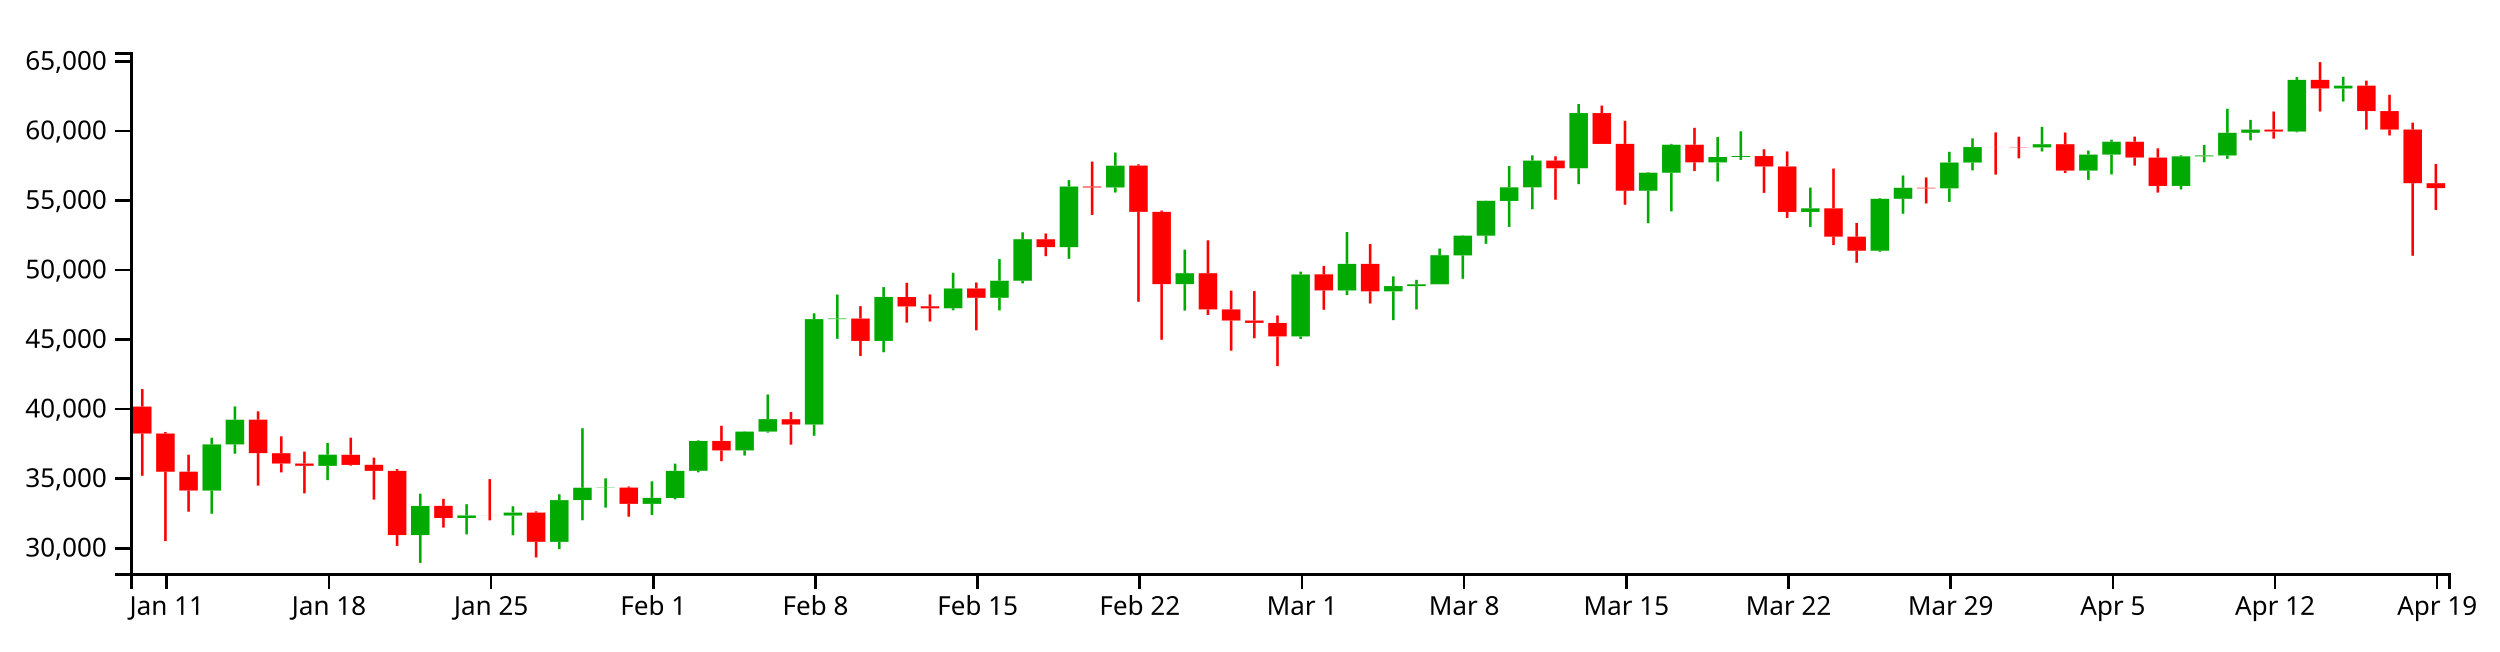
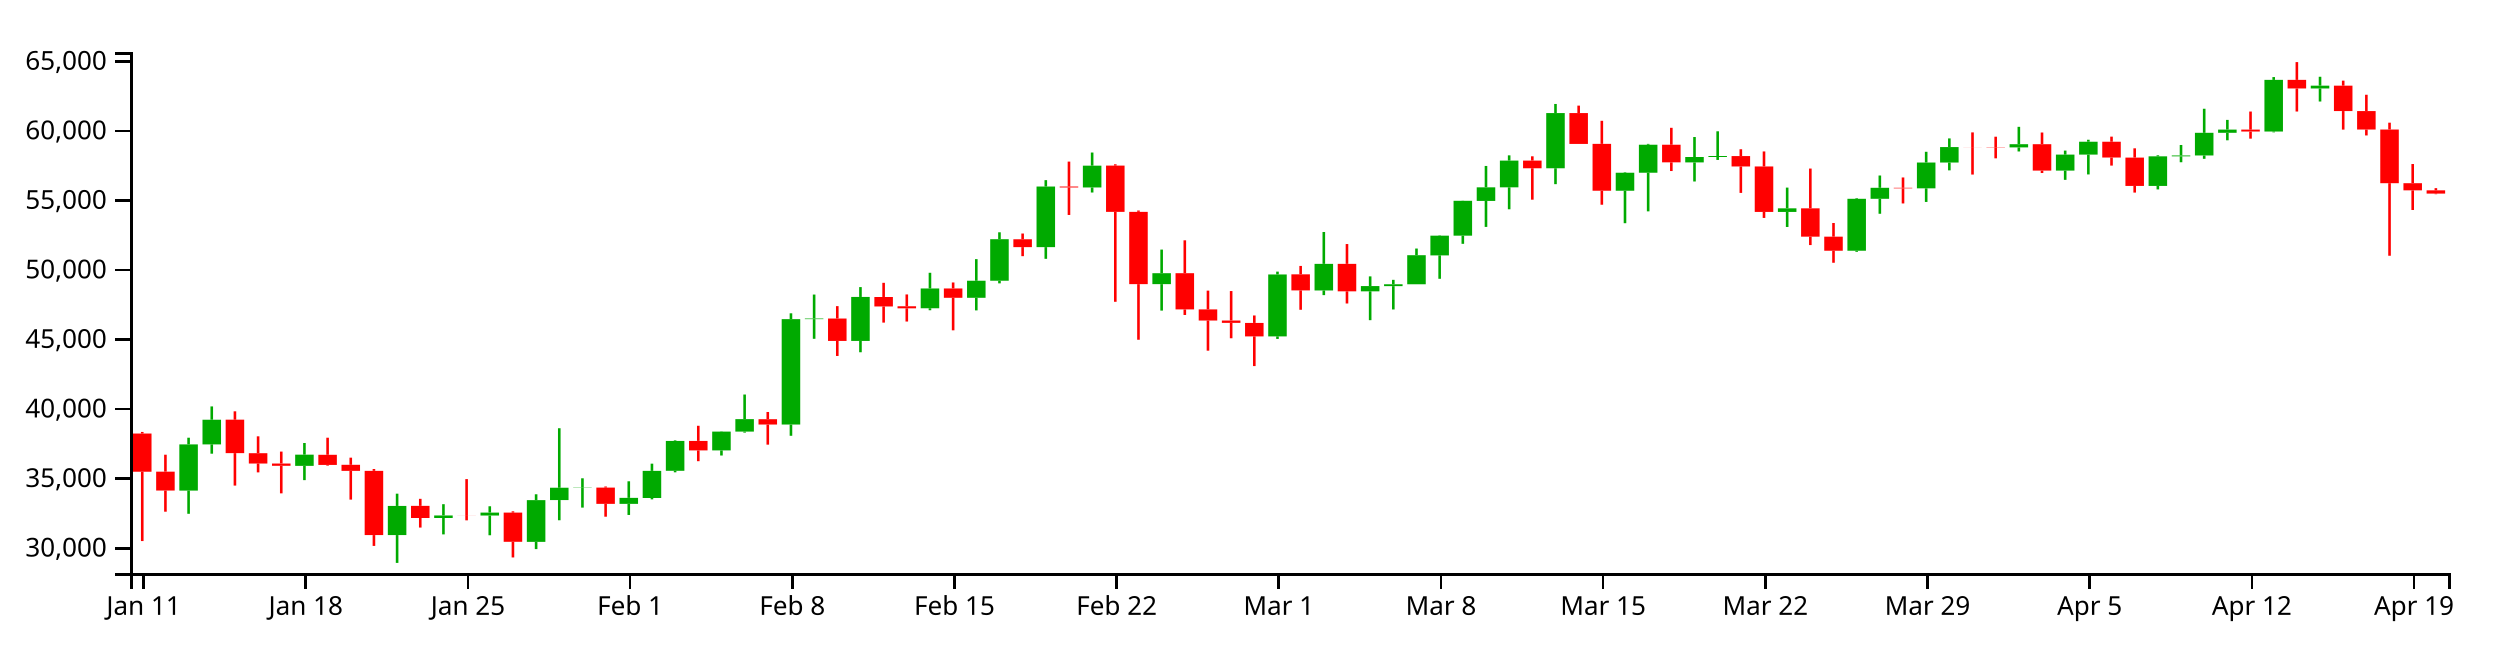
<svg xmlns="http://www.w3.org/2000/svg" version="1.1" width="960" height="250">
  <g transform="translate(50,20)">
    <style>.axis path,.axis line{fill:none;stroke:#000;shape-rendering:crispEdges;}path.candle{stroke:#000000;}path.candle.body{stroke-width:0;}path.candle.up{fill:#00AA00;stroke:#00AA00;}path.candle.down{fill:#FF0000;stroke:#FF0000;}</style>
    <g class="candlestick">
      <g class="data">
-         <path class="candle body up" d="M 27.757 168.384 l 7.117 0 L 34.874 150.639 l -7.117 0 L 27.757 168.384 M 36.653 150.639 l 7.117 0 L 43.77 141.168 l -7.117 0 L 36.653 150.639 M 72.239 158.898 l 7.117 0 L 79.356 154.592 l -7.117 0 L 72.239 158.898 M 107.825 185.461 l 7.117 0 L 114.942 174.28 l -7.117 0 L 107.825 185.461 M 125.618 178.912 l 7.117 0 L 132.735 177.941 l -7.117 0 L 125.618 178.912 M 143.411 177.971 l 7.117 0 L 150.528 176.83 l -7.117 0 L 143.411 177.971 M 161.204 188.077 l 7.117 0 L 168.321 172.039 l -7.117 0 L 161.204 188.077 M 170.1 172.021 l 7.117 0 L 177.217 167.299 l -7.117 0 L 170.1 172.021 M 178.996 167.331 l 7.117 0 L 186.114 167.242 l -7.117 0 L 178.996 167.331 M 196.789 173.491 l 7.117 0 L 203.906 171.176 l -7.117 0 L 196.789 173.491 M 205.686 171.226 l 7.117 0 L 212.803 160.815 l -7.117 0 L 205.686 171.226 M 214.582 160.78 l 7.117 0 L 221.699 149.317 l -7.117 0 L 214.582 160.78 M 232.375 152.961 l 7.117 0 L 239.492 145.731 l -7.117 0 L 232.375 152.961 M 241.271 145.736 l 7.117 0 L 248.389 140.941 l -7.117 0 L 241.271 145.736 M 259.064 143.031 l 7.117 0 L 266.182 102.548 l -7.117 0 L 259.064 143.031 M 267.961 102.549 l 7.117 0 L 275.078 102.305 l -7.117 0 L 267.961 102.549 M 285.754 110.92 l 7.117 0 L 292.871 94.031 l -7.117 0 L 285.754 110.92 M 312.443 98.372 l 7.117 0 L 319.56 90.782 l -7.117 0 L 312.443 98.372 M 330.236 94.343 l 7.117 0 L 337.353 87.814 l -7.117 0 L 330.236 94.343 M 339.132 87.814 l 7.117 0 L 346.25 71.864 l -7.117 0 L 339.132 87.814 M 356.925 74.893 l 7.117 0 L 364.042 51.64 l -7.117 0 L 356.925 74.893 M 374.718 51.986 l 7.117 0 L 381.835 43.614 l -7.117 0 L 374.718 51.986 M 401.407 89.109 l 7.117 0 L 408.525 84.915 l -7.117 0 L 401.407 89.109 M 445.89 109.176 l 7.117 0 L 453.007 85.391 l -7.117 0 L 445.89 109.176 M 463.683 91.536 l 7.117 0 L 470.8 81.32 l -7.117 0 L 463.683 91.536 M 481.475 91.87 l 7.117 0 L 488.593 89.853 l -7.117 0 L 481.475 91.87 M 490.372 89.879 l 7.117 0 L 497.489 89.156 l -7.117 0 L 490.372 89.879 M 499.268 89.156 l 7.117 0 L 506.385 77.995 l -7.117 0 L 499.268 89.156 M 508.165 78.063 l 7.117 0 L 515.282 70.499 l -7.117 0 L 508.165 78.063 M 517.061 70.499 l 7.117 0 L 524.178 57.096 l -7.117 0 L 517.061 70.499 M 525.958 57.149 l 7.117 0 L 533.075 51.931 l -7.117 0 L 525.958 57.149 M 534.854 51.931 l 7.117 0 L 541.971 41.667 l -7.117 0 L 534.854 51.931 M 552.647 44.612 l 7.117 0 L 559.764 23.425 l -7.117 0 L 552.647 44.612 M 579.336 53.247 l 7.117 0 L 586.453 46.327 l -7.117 0 L 579.336 53.247 M 588.233 46.327 l 7.117 0 L 595.35 35.579 l -7.117 0 L 588.233 46.327 M 606.026 42.373 l 7.117 0 L 613.143 40.295 l -7.117 0 L 606.026 42.373 M 614.922 40.295 l 7.117 0 L 622.039 39.909 l -7.117 0 L 614.922 40.295 M 641.611 61.376 l 7.117 0 L 648.729 60 l -7.117 0 L 641.611 61.376 M 668.301 76.275 l 7.117 0 L 675.418 56.343 l -7.117 0 L 668.301 76.275 M 677.197 56.343 l 7.117 0 L 684.314 52.115 l -7.117 0 L 677.197 56.343 M 694.99 52.326 l 7.117 0 L 702.107 42.402 l -7.117 0 L 694.99 52.326 M 703.886 42.402 l 7.117 0 L 711.004 36.468 l -7.117 0 L 703.886 42.402 M 730.576 36.607 l 7.117 0 L 737.693 35.381 l -7.117 0 L 730.576 36.607 M 748.369 45.519 l 7.117 0 L 755.486 39.376 l -7.117 0 L 748.369 45.519 M 757.265 39.376 l 7.117 0 L 764.382 34.42 l -7.117 0 L 757.265 39.376 M 783.954 51.387 l 7.117 0 L 791.072 40.041 l -7.117 0 L 783.954 51.387 M 792.851 40.041 l 7.117 0 L 799.968 39.694 l -7.117 0 L 792.851 40.041 M 801.747 39.694 l 7.117 0 L 808.864 31.006 l -7.117 0 L 801.747 39.694 M 810.644 31.006 l 7.117 0 L 817.761 29.76 l -7.117 0 L 810.644 31.006 M 828.437 30.52 l 7.117 0 L 835.554 10.678 l -7.117 0 L 828.437 30.52 M 846.23 13.965 l 7.117 0 L 853.347 12.894 l -7.117 0 L 846.23 13.965" />
-         <path class="candle body down" d="M 1.068 136.127 l 7.117 0 L 8.185 146.48 l -7.117 0 L 1.068 136.127 M 9.964 146.48 l 7.117 0 L 17.081 161.145 l -7.117 0 L 9.964 146.48 M 18.86 161.113 l 7.117 0 L 25.978 168.373 l -7.117 0 L 18.86 161.113 M 45.55 141.164 l 7.117 0 L 52.667 153.999 l -7.117 0 L 45.55 141.164 M 54.446 154.025 l 7.117 0 L 61.563 157.99 l -7.117 0 L 54.446 154.025 M 63.343 157.99 l 7.117 0 L 70.46 158.879 l -7.117 0 L 63.343 157.99 M 81.136 154.639 l 7.117 0 L 88.253 158.543 l -7.117 0 L 81.136 154.639 M 90.032 158.487 l 7.117 0 L 97.149 160.804 l -7.117 0 L 90.032 158.487 M 98.928 160.804 l 7.117 0 L 106.046 185.471 l -7.117 0 L 98.928 160.804 M 116.721 174.255 l 7.117 0 L 123.838 178.912 l -7.117 0 L 116.721 174.255 M 134.514 177.943 l 7.117 0 L 141.631 177.971 l -7.117 0 L 134.514 177.943 M 152.307 176.85 l 7.117 0 L 159.424 188.056 l -7.117 0 L 152.307 176.85 M 187.893 167.242 l 7.117 0 L 195.01 173.491 l -7.117 0 L 187.893 167.242 M 223.479 149.309 l 7.117 0 L 230.596 152.961 l -7.117 0 L 223.479 149.309 M 250.168 140.973 l 7.117 0 L 257.285 143.031 l -7.117 0 L 250.168 140.973 M 276.857 102.305 l 7.117 0 L 283.974 110.92 l -7.117 0 L 276.857 102.305 M 294.65 94.036 l 7.117 0 L 301.767 97.673 l -7.117 0 L 294.65 94.036 M 303.547 97.617 l 7.117 0 L 310.664 98.389 l -7.117 0 L 303.547 97.617 M 321.339 90.768 l 7.117 0 L 328.457 94.343 l -7.117 0 L 321.339 90.768 M 348.029 71.875 l 7.117 0 L 355.146 74.893 l -7.117 0 L 348.029 71.875 M 365.822 51.64 l 7.117 0 L 372.939 51.986 l -7.117 0 L 365.822 51.64 M 383.615 43.594 l 7.117 0 L 390.732 61.352 l -7.117 0 L 383.615 43.594 M 392.511 61.352 l 7.117 0 L 399.628 89.109 l -7.117 0 L 392.511 61.352 M 410.304 84.915 l 7.117 0 L 417.421 98.816 l -7.117 0 L 410.304 84.915 M 419.2 98.816 l 7.117 0 L 426.317 103.072 l -7.117 0 L 419.2 98.816 M 428.097 103.072 l 7.117 0 L 435.214 103.982 l -7.117 0 L 428.097 103.072 M 436.993 103.997 l 7.117 0 L 444.11 109.167 l -7.117 0 L 436.993 103.997 M 454.786 85.345 l 7.117 0 L 461.903 91.515 l -7.117 0 L 454.786 85.345 M 472.579 81.32 l 7.117 0 L 479.696 91.87 l -7.117 0 L 472.579 81.32 M 543.75 41.667 l 7.117 0 L 550.868 44.612 l -7.117 0 L 543.75 41.667 M 561.543 23.425 l 7.117 0 L 568.661 35.283 l -7.117 0 L 561.543 23.425 M 570.44 35.242 l 7.117 0 L 577.557 53.247 l -7.117 0 L 570.44 35.242 M 597.129 35.579 l 7.117 0 L 604.246 42.335 l -7.117 0 L 597.129 35.579 M 623.818 39.921 l 7.117 0 L 630.936 43.919 l -7.117 0 L 623.818 39.921 M 632.715 43.919 l 7.117 0 L 639.832 61.376 l -7.117 0 L 632.715 43.919 M 650.508 59.989 l 7.117 0 L 657.625 70.881 l -7.117 0 L 650.508 59.989 M 659.404 70.881 l 7.117 0 L 666.521 76.275 l -7.117 0 L 659.404 70.881 M 686.094 52.115 l 7.117 0 L 693.211 52.326 l -7.117 0 L 686.094 52.115 M 712.783 36.468 l 7.117 0 L 719.9 36.5 l -7.117 0 L 712.783 36.468 M 721.679 36.506 l 7.117 0 L 728.796 36.607 l -7.117 0 L 721.679 36.506 M 739.472 35.381 l 7.117 0 L 746.589 45.519 l -7.117 0 L 739.472 35.381 M 766.162 34.42 l 7.117 0 L 773.279 40.503 l -7.117 0 L 766.162 34.42 M 775.058 40.509 l 7.117 0 L 782.175 51.387 l -7.117 0 L 775.058 40.509 M 819.54 29.779 l 7.117 0 L 826.657 30.521 l -7.117 0 L 819.54 29.779 M 837.333 10.678 l 7.117 0 L 844.45 13.965 l -7.117 0 L 837.333 10.678 M 855.126 12.901 l 7.117 0 L 862.243 22.643 l -7.117 0 L 855.126 12.901 M 864.022 22.643 l 7.117 0 L 871.14 29.737 l -7.117 0 L 864.022 22.643 M 872.919 29.737 l 7.117 0 L 880.036 50.337 l -7.117 0 L 872.919 29.737 M 881.815 50.337 l 7.117 0 L 888.932 52.251 l -7.117 0 L 881.815 50.337" />
+         <path class="candle body up" d="M 18.86 168.384 l 7.117 0 L 25.978 150.639 l -7.117 0 L 18.86 168.384 M 27.757 150.639 l 7.117 0 L 34.874 141.168 l -7.117 0 L 27.757 150.639 M 63.343 158.898 l 7.117 0 L 70.46 154.592 l -7.117 0 L 63.343 158.898 M 98.928 185.461 l 7.117 0 L 106.046 174.28 l -7.117 0 L 98.928 185.461 M 116.721 178.912 l 7.117 0 L 123.838 177.941 l -7.117 0 L 116.721 178.912 M 134.514 177.971 l 7.117 0 L 141.631 176.83 l -7.117 0 L 134.514 177.971 M 152.307 188.077 l 7.117 0 L 159.424 172.039 l -7.117 0 L 152.307 188.077 M 161.204 172.021 l 7.117 0 L 168.321 167.299 l -7.117 0 L 161.204 172.021 M 170.1 167.331 l 7.117 0 L 177.217 167.242 l -7.117 0 L 170.1 167.331 M 187.893 173.491 l 7.117 0 L 195.01 171.176 l -7.117 0 L 187.893 173.491 M 196.789 171.226 l 7.117 0 L 203.906 160.815 l -7.117 0 L 196.789 171.226 M 205.686 160.78 l 7.117 0 L 212.803 149.317 l -7.117 0 L 205.686 160.78 M 223.479 152.961 l 7.117 0 L 230.596 145.731 l -7.117 0 L 223.479 152.961 M 232.375 145.736 l 7.117 0 L 239.492 140.941 l -7.117 0 L 232.375 145.736 M 250.168 143.031 l 7.117 0 L 257.285 102.548 l -7.117 0 L 250.168 143.031 M 259.064 102.549 l 7.117 0 L 266.182 102.305 l -7.117 0 L 259.064 102.549 M 276.857 110.92 l 7.117 0 L 283.974 94.031 l -7.117 0 L 276.857 110.92 M 303.547 98.372 l 7.117 0 L 310.664 90.782 l -7.117 0 L 303.547 98.372 M 321.339 94.343 l 7.117 0 L 328.457 87.814 l -7.117 0 L 321.339 94.343 M 330.236 87.814 l 7.117 0 L 337.353 71.864 l -7.117 0 L 330.236 87.814 M 348.029 74.893 l 7.117 0 L 355.146 51.64 l -7.117 0 L 348.029 74.893 M 365.822 51.986 l 7.117 0 L 372.939 43.614 l -7.117 0 L 365.822 51.986 M 392.511 89.109 l 7.117 0 L 399.628 84.915 l -7.117 0 L 392.511 89.109 M 436.993 109.176 l 7.117 0 L 444.11 85.391 l -7.117 0 L 436.993 109.176 M 454.786 91.536 l 7.117 0 L 461.903 81.32 l -7.117 0 L 454.786 91.536 M 472.579 91.87 l 7.117 0 L 479.696 89.853 l -7.117 0 L 472.579 91.87 M 481.475 89.879 l 7.117 0 L 488.593 89.156 l -7.117 0 L 481.475 89.879 M 490.372 89.156 l 7.117 0 L 497.489 77.995 l -7.117 0 L 490.372 89.156 M 499.268 78.063 l 7.117 0 L 506.385 70.499 l -7.117 0 L 499.268 78.063 M 508.165 70.499 l 7.117 0 L 515.282 57.096 l -7.117 0 L 508.165 70.499 M 517.061 57.149 l 7.117 0 L 524.178 51.931 l -7.117 0 L 517.061 57.149 M 525.958 51.931 l 7.117 0 L 533.075 41.667 l -7.117 0 L 525.958 51.931 M 543.75 44.612 l 7.117 0 L 550.868 23.425 l -7.117 0 L 543.75 44.612 M 570.44 53.247 l 7.117 0 L 577.557 46.327 l -7.117 0 L 570.44 53.247 M 579.336 46.327 l 7.117 0 L 586.453 35.579 l -7.117 0 L 579.336 46.327 M 597.129 42.373 l 7.117 0 L 604.246 40.295 l -7.117 0 L 597.129 42.373 M 606.026 40.295 l 7.117 0 L 613.143 39.909 l -7.117 0 L 606.026 40.295 M 632.715 61.376 l 7.117 0 L 639.832 60 l -7.117 0 L 632.715 61.376 M 659.404 76.275 l 7.117 0 L 666.521 56.343 l -7.117 0 L 659.404 76.275 M 668.301 56.343 l 7.117 0 L 675.418 52.115 l -7.117 0 L 668.301 56.343 M 686.094 52.326 l 7.117 0 L 693.211 42.402 l -7.117 0 L 686.094 52.326 M 694.99 42.402 l 7.117 0 L 702.107 36.468 l -7.117 0 L 694.99 42.402 M 721.679 36.607 l 7.117 0 L 728.796 35.381 l -7.117 0 L 721.679 36.607 M 739.472 45.519 l 7.117 0 L 746.589 39.376 l -7.117 0 L 739.472 45.519 M 748.369 39.376 l 7.117 0 L 755.486 34.42 l -7.117 0 L 748.369 39.376 M 775.058 51.387 l 7.117 0 L 782.175 40.041 l -7.117 0 L 775.058 51.387 M 783.954 40.041 l 7.117 0 L 791.072 39.694 l -7.117 0 L 783.954 40.041 M 792.851 39.694 l 7.117 0 L 799.968 31.006 l -7.117 0 L 792.851 39.694 M 801.747 31.006 l 7.117 0 L 808.864 29.76 l -7.117 0 L 801.747 31.006 M 819.54 30.52 l 7.117 0 L 826.657 10.678 l -7.117 0 L 819.54 30.52 M 837.333 13.965 l 7.117 0 L 844.45 12.894 l -7.117 0 L 837.333 13.965" />
+         <path class="candle body down" d="M 1.068 146.48 l 7.117 0 L 8.185 161.145 l -7.117 0 L 1.068 146.48 M 9.964 161.113 l 7.117 0 L 17.081 168.373 l -7.117 0 L 9.964 161.113 M 36.653 141.164 l 7.117 0 L 43.77 153.999 l -7.117 0 L 36.653 141.164 M 45.55 154.025 l 7.117 0 L 52.667 157.99 l -7.117 0 L 45.55 154.025 M 54.446 157.99 l 7.117 0 L 61.563 158.879 l -7.117 0 L 54.446 157.99 M 72.239 154.639 l 7.117 0 L 79.356 158.543 l -7.117 0 L 72.239 154.639 M 81.136 158.487 l 7.117 0 L 88.253 160.804 l -7.117 0 L 81.136 158.487 M 90.032 160.804 l 7.117 0 L 97.149 185.471 l -7.117 0 L 90.032 160.804 M 107.825 174.255 l 7.117 0 L 114.942 178.912 l -7.117 0 L 107.825 174.255 M 125.618 177.943 l 7.117 0 L 132.735 177.971 l -7.117 0 L 125.618 177.943 M 143.411 176.85 l 7.117 0 L 150.528 188.056 l -7.117 0 L 143.411 176.85 M 178.996 167.242 l 7.117 0 L 186.114 173.491 l -7.117 0 L 178.996 167.242 M 214.582 149.309 l 7.117 0 L 221.699 152.961 l -7.117 0 L 214.582 149.309 M 241.271 140.973 l 7.117 0 L 248.389 143.031 l -7.117 0 L 241.271 140.973 M 267.961 102.305 l 7.117 0 L 275.078 110.92 l -7.117 0 L 267.961 102.305 M 285.754 94.036 l 7.117 0 L 292.871 97.673 l -7.117 0 L 285.754 94.036 M 294.65 97.617 l 7.117 0 L 301.767 98.389 l -7.117 0 L 294.65 97.617 M 312.443 90.768 l 7.117 0 L 319.56 94.343 l -7.117 0 L 312.443 90.768 M 339.132 71.875 l 7.117 0 L 346.25 74.893 l -7.117 0 L 339.132 71.875 M 356.925 51.64 l 7.117 0 L 364.042 51.986 l -7.117 0 L 356.925 51.64 M 374.718 43.594 l 7.117 0 L 381.835 61.352 l -7.117 0 L 374.718 43.594 M 383.615 61.352 l 7.117 0 L 390.732 89.109 l -7.117 0 L 383.615 61.352 M 401.407 84.915 l 7.117 0 L 408.525 98.816 l -7.117 0 L 401.407 84.915 M 410.304 98.816 l 7.117 0 L 417.421 103.072 l -7.117 0 L 410.304 98.816 M 419.2 103.072 l 7.117 0 L 426.317 103.982 l -7.117 0 L 419.2 103.072 M 428.097 103.997 l 7.117 0 L 435.214 109.167 l -7.117 0 L 428.097 103.997 M 445.89 85.345 l 7.117 0 L 453.007 91.515 l -7.117 0 L 445.89 85.345 M 463.683 81.32 l 7.117 0 L 470.8 91.87 l -7.117 0 L 463.683 81.32 M 534.854 41.667 l 7.117 0 L 541.971 44.612 l -7.117 0 L 534.854 41.667 M 552.647 23.425 l 7.117 0 L 559.764 35.283 l -7.117 0 L 552.647 23.425 M 561.543 35.242 l 7.117 0 L 568.661 53.247 l -7.117 0 L 561.543 35.242 M 588.233 35.579 l 7.117 0 L 595.35 42.335 l -7.117 0 L 588.233 35.579 M 614.922 39.921 l 7.117 0 L 622.039 43.919 l -7.117 0 L 614.922 39.921 M 623.818 43.919 l 7.117 0 L 630.936 61.376 l -7.117 0 L 623.818 43.919 M 641.611 59.989 l 7.117 0 L 648.729 70.881 l -7.117 0 L 641.611 59.989 M 650.508 70.881 l 7.117 0 L 657.625 76.275 l -7.117 0 L 650.508 70.881 M 677.197 52.115 l 7.117 0 L 684.314 52.326 l -7.117 0 L 677.197 52.115 M 703.886 36.468 l 7.117 0 L 711.004 36.5 l -7.117 0 L 703.886 36.468 M 712.783 36.506 l 7.117 0 L 719.9 36.607 l -7.117 0 L 712.783 36.506 M 730.576 35.381 l 7.117 0 L 737.693 45.519 l -7.117 0 L 730.576 35.381 M 757.265 34.42 l 7.117 0 L 764.382 40.503 l -7.117 0 L 757.265 34.42 M 766.162 40.509 l 7.117 0 L 773.279 51.387 l -7.117 0 L 766.162 40.509 M 810.644 29.779 l 7.117 0 L 817.761 30.521 l -7.117 0 L 810.644 29.779 M 828.437 10.678 l 7.117 0 L 835.554 13.965 l -7.117 0 L 828.437 10.678 M 846.23 12.901 l 7.117 0 L 853.347 22.643 l -7.117 0 L 846.23 12.901 M 855.126 22.643 l 7.117 0 L 862.243 29.737 l -7.117 0 L 855.126 22.643 M 864.022 29.737 l 7.117 0 L 871.14 50.337 l -7.117 0 L 864.022 29.737 M 872.919 50.337 l 7.117 0 L 880.036 53.097 l -7.117 0 L 872.919 50.337 M 881.815 53.097 l 7.117 0 L 888.932 54.343 l -7.117 0 L 881.815 53.097" />
        <path class="candle body equal" />
-         <path class="candle wick up" d="M 31.315 148.082 L 31.315 150.639 M 31.315 168.384 L 31.315 177.299 M 40.212 136.064 L 40.212 141.168 M 40.212 150.639 L 40.212 154.218 M 75.798 150.113 L 75.798 154.592 M 75.798 158.898 L 75.798 164.373 M 111.383 169.573 L 111.383 174.28 M 111.383 185.461 L 111.383 196.154 M 129.176 173.608 L 129.176 177.941 M 129.176 178.912 L 129.176 185.204 M 146.969 174.405 L 146.969 176.83 M 146.969 177.971 L 146.969 185.539 M 164.762 169.8 L 164.762 172.039 M 164.762 188.077 L 164.762 190.855 M 173.659 144.44 L 173.659 167.299 M 173.659 172.021 L 173.659 179.781 M 182.555 163.663 L 182.555 167.242 M 182.555 167.331 L 182.555 174.922 M 200.348 164.815 L 200.348 171.176 M 200.348 173.491 L 200.348 177.747 M 209.244 158.047 L 209.244 160.815 M 209.244 171.226 L 209.244 171.755 M 218.141 149.083 L 218.141 149.317 M 218.141 160.78 L 218.141 161.369 M 235.934 145.625 L 235.934 145.731 M 235.934 152.961 L 235.934 154.919 M 244.83 131.495 L 244.83 140.941 M 244.83 145.736 L 244.83 146.128 M 262.623 100.307 L 262.623 102.548 M 262.623 143.031 L 262.623 147.34 M 271.519 93.109 L 271.519 102.305 M 271.519 102.549 L 271.519 110.1 M 289.312 90.242 L 289.312 94.031 M 289.312 110.92 L 289.312 115.265 M 316.002 84.748 L 316.002 90.782 M 316.002 98.372 L 316.002 99.134 M 333.794 79.505 L 333.794 87.814 M 333.794 94.343 L 333.794 99.19 M 342.691 69.198 L 342.691 71.864 M 342.691 87.814 L 342.691 88.81 M 360.484 49.172 L 360.484 51.64 M 360.484 74.893 L 360.484 79.392 M 378.277 38.571 L 378.277 43.614 M 378.277 51.986 L 378.277 53.928 M 404.966 75.841 L 404.966 84.915 M 404.966 89.109 L 404.966 99.27 M 449.448 84.307 L 449.448 85.391 M 449.448 109.176 L 449.448 110.156 M 467.241 69.085 L 467.241 81.32 M 467.241 91.536 L 467.241 93.33 M 485.034 86.129 L 485.034 89.853 M 485.034 91.87 L 485.034 102.948 M 493.93 87.459 L 493.93 89.156 M 493.93 89.879 L 493.93 98.836 M 502.827 75.441 L 502.827 77.995 M 502.827 89.156 L 502.827 89.156 M 511.723 70.352 L 511.723 70.499 M 511.723 78.063 L 511.723 87.06 M 520.62 57.04 L 520.62 57.096 M 520.62 70.499 L 520.62 73.628 M 529.516 43.726 L 529.516 51.931 M 529.516 57.149 L 529.516 67.135 M 538.413 39.654 L 538.413 41.667 M 538.413 51.931 L 538.413 60.363 M 556.206 19.923 L 556.206 23.425 M 556.206 44.612 L 556.206 50.72 M 582.895 46.126 L 582.895 46.327 M 582.895 53.247 L 582.895 65.712 M 591.791 35.249 L 591.791 35.579 M 591.791 46.327 L 591.791 61.16 M 609.584 32.614 L 609.584 40.295 M 609.584 42.373 L 609.584 49.692 M 618.481 30.414 L 618.481 39.909 M 618.481 40.295 L 618.481 41.416 M 645.17 52.041 L 645.17 60 M 645.17 61.376 L 645.17 67.162 M 671.859 56.087 L 671.859 56.343 M 671.859 76.275 L 671.859 76.698 M 680.756 47.397 L 680.756 52.115 M 680.756 56.343 L 680.756 62.088 M 698.549 38.288 L 698.549 42.402 M 698.549 52.326 L 698.549 57.547 M 707.445 33.148 L 707.445 36.468 M 707.445 42.402 L 707.445 45.416 M 734.134 28.705 L 734.134 35.381 M 734.134 36.607 L 734.134 38.166 M 751.927 37.823 L 751.927 39.376 M 751.927 45.519 L 751.927 49.065 M 760.824 33.661 L 760.824 34.42 M 760.824 39.376 L 760.824 46.984 M 787.513 39.636 L 787.513 40.041 M 787.513 51.387 L 787.513 52.74 M 796.409 35.675 L 796.409 39.694 M 796.409 40.041 L 796.409 42.303 M 805.306 21.761 L 805.306 31.006 M 805.306 39.694 L 805.306 40.989 M 814.202 26.039 L 814.202 29.76 M 814.202 31.006 L 814.202 33.872 M 831.995 9.595 L 831.995 10.678 M 831.995 30.52 L 831.995 30.814 M 849.788 9.476 L 849.788 12.894 M 849.788 13.965 L 849.788 18.983" style="stroke-width: 1px;" />
-         <path class="candle wick down" d="M 4.626 129.388 L 4.626 136.127 M 4.626 146.48 L 4.626 162.711 M 13.523 145.867 L 13.523 146.48 M 13.523 161.145 L 13.523 187.768 M 22.419 154.609 L 22.419 161.113 M 22.419 168.373 L 22.419 176.493 M 49.108 137.946 L 49.108 141.164 M 49.108 153.999 L 49.108 166.467 M 58.005 147.548 L 58.005 154.025 M 58.005 157.99 L 58.005 161.394 M 66.901 153.41 L 66.901 157.99 M 66.901 158.879 L 66.901 169.447 M 84.694 148.082 L 84.694 154.639 M 84.694 158.543 L 84.694 158.797 M 93.591 155.745 L 93.591 158.487 M 93.591 160.804 L 93.591 171.851 M 102.487 160.1 L 102.487 160.804 M 102.487 185.471 L 102.487 189.632 M 120.28 171.552 L 120.28 174.255 M 120.28 178.912 L 120.28 182.586 M 138.073 163.973 L 138.073 177.943 M 138.073 177.971 L 138.073 179.81 M 155.866 176.352 L 155.866 176.85 M 155.866 188.056 L 155.866 194.062 M 191.451 166.816 L 191.451 167.242 M 191.451 173.491 L 191.451 178.412 M 227.037 143.498 L 227.037 149.309 M 227.037 152.961 L 227.037 157.099 M 253.727 138.201 L 253.727 140.973 M 253.727 143.031 L 253.727 150.748 M 280.416 97.554 L 280.416 102.305 M 280.416 110.92 L 280.416 116.692 M 298.209 88.603 L 298.209 94.036 M 298.209 97.673 L 298.209 103.883 M 307.105 93.067 L 307.105 97.617 M 307.105 98.389 L 307.105 103.469 M 324.898 88.469 L 324.898 90.768 M 324.898 94.343 L 324.898 106.843 M 351.587 69.672 L 351.587 71.875 M 351.587 74.893 L 351.587 78.368 M 369.38 42.055 L 369.38 51.64 M 369.38 51.986 L 369.38 62.547 M 387.173 43.081 L 387.173 43.594 M 387.173 61.352 L 387.173 95.887 M 396.07 60.84 L 396.07 61.352 M 396.07 89.109 L 396.07 110.466 M 413.862 72.28 L 413.862 84.915 M 413.862 98.816 L 413.862 100.949 M 422.759 91.603 L 422.759 98.816 M 422.759 103.072 L 422.759 114.663 M 431.655 91.764 L 431.655 103.072 M 431.655 103.982 L 431.655 109.892 M 440.552 101.141 L 440.552 103.997 M 440.552 109.167 L 440.552 120.575 M 458.345 82.117 L 458.345 85.345 M 458.345 91.515 L 458.345 98.955 M 476.138 73.711 L 476.138 81.32 M 476.138 91.87 L 476.138 96.539 M 547.309 40.02 L 547.309 41.667 M 547.309 44.612 L 547.309 56.678 M 565.102 20.56 L 565.102 23.425 M 565.102 35.283 L 565.102 35.291 M 573.998 26.389 L 573.998 35.242 M 573.998 53.247 L 573.998 58.616 M 600.688 29.079 L 600.688 35.579 M 600.688 42.335 L 600.688 45.674 M 627.377 37.309 L 627.377 39.921 M 627.377 43.919 L 627.377 54.075 M 636.273 38.155 L 636.273 43.919 M 636.273 61.376 L 636.273 63.69 M 654.066 44.728 L 654.066 59.989 M 654.066 70.881 L 654.066 74.105 M 662.963 65.629 L 662.963 70.881 M 662.963 76.275 L 662.963 80.902 M 689.652 48.148 L 689.652 52.115 M 689.652 52.326 L 689.652 58.125 M 716.341 30.841 L 716.341 36.468 M 716.341 36.5 L 716.341 47.03 M 725.238 32.497 L 725.238 36.506 M 725.238 36.607 L 725.238 40.8 M 743.031 30.885 L 743.031 35.381 M 743.031 45.519 L 743.031 46.438 M 769.72 32.469 L 769.72 34.42 M 769.72 40.503 L 769.72 43.591 M 778.617 36.957 L 778.617 40.509 M 778.617 51.387 L 778.617 53.953 M 823.099 22.829 L 823.099 29.779 M 823.099 30.521 L 823.099 33.241 M 840.892 3.846 L 840.892 10.678 M 840.892 13.965 L 840.892 22.824 M 858.685 10.968 L 858.685 12.901 M 858.685 22.643 L 858.685 29.773 M 867.581 16.387 L 867.581 22.643 M 867.581 29.737 L 867.581 32.011 M 876.477 27.107 L 876.477 29.737 M 876.477 50.337 L 876.477 78.211 M 885.374 42.983 L 885.374 50.337 M 885.374 52.251 L 885.374 60.637" style="stroke-width: 1px;" />
+         <path class="candle wick up" d="M 22.419 148.082 L 22.419 150.639 M 22.419 168.384 L 22.419 177.299 M 31.315 136.064 L 31.315 141.168 M 31.315 150.639 L 31.315 154.218 M 66.901 150.113 L 66.901 154.592 M 66.901 158.898 L 66.901 164.373 M 102.487 169.573 L 102.487 174.28 M 102.487 185.461 L 102.487 196.154 M 120.28 173.608 L 120.28 177.941 M 120.28 178.912 L 120.28 185.204 M 138.073 174.405 L 138.073 176.83 M 138.073 177.971 L 138.073 185.539 M 155.866 169.8 L 155.866 172.039 M 155.866 188.077 L 155.866 190.855 M 164.762 144.44 L 164.762 167.299 M 164.762 172.021 L 164.762 179.781 M 173.659 163.663 L 173.659 167.242 M 173.659 167.331 L 173.659 174.922 M 191.451 164.815 L 191.451 171.176 M 191.451 173.491 L 191.451 177.747 M 200.348 158.047 L 200.348 160.815 M 200.348 171.226 L 200.348 171.755 M 209.244 149.083 L 209.244 149.317 M 209.244 160.78 L 209.244 161.369 M 227.037 145.625 L 227.037 145.731 M 227.037 152.961 L 227.037 154.919 M 235.934 131.495 L 235.934 140.941 M 235.934 145.736 L 235.934 146.128 M 253.727 100.307 L 253.727 102.548 M 253.727 143.031 L 253.727 147.34 M 262.623 93.109 L 262.623 102.305 M 262.623 102.549 L 262.623 110.1 M 280.416 90.242 L 280.416 94.031 M 280.416 110.92 L 280.416 115.265 M 307.105 84.748 L 307.105 90.782 M 307.105 98.372 L 307.105 99.134 M 324.898 79.505 L 324.898 87.814 M 324.898 94.343 L 324.898 99.19 M 333.794 69.198 L 333.794 71.864 M 333.794 87.814 L 333.794 88.81 M 351.587 49.172 L 351.587 51.64 M 351.587 74.893 L 351.587 79.392 M 369.38 38.571 L 369.38 43.614 M 369.38 51.986 L 369.38 53.928 M 396.07 75.841 L 396.07 84.915 M 396.07 89.109 L 396.07 99.27 M 440.552 84.307 L 440.552 85.391 M 440.552 109.176 L 440.552 110.156 M 458.345 69.085 L 458.345 81.32 M 458.345 91.536 L 458.345 93.33 M 476.138 86.129 L 476.138 89.853 M 476.138 91.87 L 476.138 102.948 M 485.034 87.459 L 485.034 89.156 M 485.034 89.879 L 485.034 98.836 M 493.93 75.441 L 493.93 77.995 M 493.93 89.156 L 493.93 89.156 M 502.827 70.352 L 502.827 70.499 M 502.827 78.063 L 502.827 87.06 M 511.723 57.04 L 511.723 57.096 M 511.723 70.499 L 511.723 73.628 M 520.62 43.726 L 520.62 51.931 M 520.62 57.149 L 520.62 67.135 M 529.516 39.654 L 529.516 41.667 M 529.516 51.931 L 529.516 60.363 M 547.309 19.923 L 547.309 23.425 M 547.309 44.612 L 547.309 50.72 M 573.998 46.126 L 573.998 46.327 M 573.998 53.247 L 573.998 65.712 M 582.895 35.249 L 582.895 35.579 M 582.895 46.327 L 582.895 61.16 M 600.688 32.614 L 600.688 40.295 M 600.688 42.373 L 600.688 49.692 M 609.584 30.414 L 609.584 39.909 M 609.584 40.295 L 609.584 41.416 M 636.273 52.041 L 636.273 60 M 636.273 61.376 L 636.273 67.162 M 662.963 56.087 L 662.963 56.343 M 662.963 76.275 L 662.963 76.698 M 671.859 47.397 L 671.859 52.115 M 671.859 56.343 L 671.859 62.088 M 689.652 38.288 L 689.652 42.402 M 689.652 52.326 L 689.652 57.547 M 698.549 33.148 L 698.549 36.468 M 698.549 42.402 L 698.549 45.416 M 725.238 28.705 L 725.238 35.381 M 725.238 36.607 L 725.238 38.166 M 743.031 37.823 L 743.031 39.376 M 743.031 45.519 L 743.031 49.065 M 751.927 33.661 L 751.927 34.42 M 751.927 39.376 L 751.927 46.984 M 778.617 39.636 L 778.617 40.041 M 778.617 51.387 L 778.617 52.74 M 787.513 35.675 L 787.513 39.694 M 787.513 40.041 L 787.513 42.303 M 796.409 21.761 L 796.409 31.006 M 796.409 39.694 L 796.409 40.989 M 805.306 26.039 L 805.306 29.76 M 805.306 31.006 L 805.306 33.872 M 823.099 9.595 L 823.099 10.678 M 823.099 30.52 L 823.099 30.814 M 840.892 9.476 L 840.892 12.894 M 840.892 13.965 L 840.892 18.983" style="stroke-width: 1px;" />
+         <path class="candle wick down" d="M 4.626 145.867 L 4.626 146.48 M 4.626 161.145 L 4.626 187.768 M 13.523 154.609 L 13.523 161.113 M 13.523 168.373 L 13.523 176.493 M 40.212 137.946 L 40.212 141.164 M 40.212 153.999 L 40.212 166.467 M 49.108 147.548 L 49.108 154.025 M 49.108 157.99 L 49.108 161.394 M 58.005 153.41 L 58.005 157.99 M 58.005 158.879 L 58.005 169.447 M 75.798 148.082 L 75.798 154.639 M 75.798 158.543 L 75.798 158.797 M 84.694 155.745 L 84.694 158.487 M 84.694 160.804 L 84.694 171.851 M 93.591 160.1 L 93.591 160.804 M 93.591 185.471 L 93.591 189.632 M 111.383 171.552 L 111.383 174.255 M 111.383 178.912 L 111.383 182.586 M 129.176 163.973 L 129.176 177.943 M 129.176 177.971 L 129.176 179.81 M 146.969 176.352 L 146.969 176.85 M 146.969 188.056 L 146.969 194.062 M 182.555 166.816 L 182.555 167.242 M 182.555 173.491 L 182.555 178.412 M 218.141 143.498 L 218.141 149.309 M 218.141 152.961 L 218.141 157.099 M 244.83 138.201 L 244.83 140.973 M 244.83 143.031 L 244.83 150.748 M 271.519 97.554 L 271.519 102.305 M 271.519 110.92 L 271.519 116.692 M 289.312 88.603 L 289.312 94.036 M 289.312 97.673 L 289.312 103.883 M 298.209 93.067 L 298.209 97.617 M 298.209 98.389 L 298.209 103.469 M 316.002 88.469 L 316.002 90.768 M 316.002 94.343 L 316.002 106.843 M 342.691 69.672 L 342.691 71.875 M 342.691 74.893 L 342.691 78.368 M 360.484 42.055 L 360.484 51.64 M 360.484 51.986 L 360.484 62.547 M 378.277 43.081 L 378.277 43.594 M 378.277 61.352 L 378.277 95.887 M 387.173 60.84 L 387.173 61.352 M 387.173 89.109 L 387.173 110.466 M 404.966 72.28 L 404.966 84.915 M 404.966 98.816 L 404.966 100.949 M 413.862 91.603 L 413.862 98.816 M 413.862 103.072 L 413.862 114.663 M 422.759 91.764 L 422.759 103.072 M 422.759 103.982 L 422.759 109.892 M 431.655 101.141 L 431.655 103.997 M 431.655 109.167 L 431.655 120.575 M 449.448 82.117 L 449.448 85.345 M 449.448 91.515 L 449.448 98.955 M 467.241 73.711 L 467.241 81.32 M 467.241 91.87 L 467.241 96.539 M 538.413 40.02 L 538.413 41.667 M 538.413 44.612 L 538.413 56.678 M 556.206 20.56 L 556.206 23.425 M 556.206 35.283 L 556.206 35.291 M 565.102 26.389 L 565.102 35.242 M 565.102 53.247 L 565.102 58.616 M 591.791 29.079 L 591.791 35.579 M 591.791 42.335 L 591.791 45.674 M 618.481 37.309 L 618.481 39.921 M 618.481 43.919 L 618.481 54.075 M 627.377 38.155 L 627.377 43.919 M 627.377 61.376 L 627.377 63.69 M 645.17 44.728 L 645.17 59.989 M 645.17 70.881 L 645.17 74.105 M 654.066 65.629 L 654.066 70.881 M 654.066 76.275 L 654.066 80.902 M 680.756 48.148 L 680.756 52.115 M 680.756 52.326 L 680.756 58.125 M 707.445 30.841 L 707.445 36.468 M 707.445 36.5 L 707.445 47.03 M 716.341 32.497 L 716.341 36.506 M 716.341 36.607 L 716.341 40.8 M 734.134 30.885 L 734.134 35.381 M 734.134 45.519 L 734.134 46.438 M 760.824 32.469 L 760.824 34.42 M 760.824 40.503 L 760.824 43.591 M 769.72 36.957 L 769.72 40.509 M 769.72 51.387 L 769.72 53.953 M 814.202 22.829 L 814.202 29.779 M 814.202 30.521 L 814.202 33.241 M 831.995 3.846 L 831.995 10.678 M 831.995 13.965 L 831.995 22.824 M 849.788 10.968 L 849.788 12.901 M 849.788 22.643 L 849.788 29.773 M 858.685 16.387 L 858.685 22.643 M 858.685 29.737 L 858.685 32.011 M 867.581 27.107 L 867.581 29.737 M 867.581 50.337 L 867.581 78.211 M 876.477 42.983 L 876.477 50.337 M 876.477 53.097 L 876.477 60.637 M 885.374 52.248 L 885.374 53.097 M 885.374 54.343 L 885.374 54.571" style="stroke-width: 1px;" />
        <path class="candle wick equal" style="stroke-width: 1px;" />
      </g>
    </g>
    <g class="x axis" transform="translate(0,200)" fill="none" font-size="10" font-family="sans-serif" text-anchor="middle">
      <path class="domain" stroke="#000" d="M0.5,6V0.5H890.5V6" />
-       <g class="tick" opacity="1" transform="translate(13.52259,0)">
+       <g class="tick" opacity="1" transform="translate(4.62615,0)">
        <line stroke="#000" y2="6" x1="0.5" x2="0.5" />
        <text fill="#000" y="9" x="0.5" dy="0.71em">Jan 11</text>
      </g>
-       <g class="tick" opacity="1" transform="translate(75.79768,0)">
+       <g class="tick" opacity="1" transform="translate(66.90124,0)">
        <line stroke="#000" y2="6" x1="0.5" x2="0.5" />
        <text fill="#000" y="9" x="0.5" dy="0.71em">Jan 18</text>
      </g>
-       <g class="tick" opacity="1" transform="translate(138.0728,0)">
+       <g class="tick" opacity="1" transform="translate(129.1763,0)">
        <line stroke="#000" y2="6" x1="0.5" x2="0.5" />
        <text fill="#000" y="9" x="0.5" dy="0.71em">Jan 25</text>
      </g>
-       <g class="tick" opacity="1" transform="translate(200.3479,0)">
+       <g class="tick" opacity="1" transform="translate(191.4514,0)">
        <line stroke="#000" y2="6" x1="0.5" x2="0.5" />
        <text fill="#000" y="9" x="0.5" dy="0.71em">Feb  1</text>
      </g>
-       <g class="tick" opacity="1" transform="translate(262.623,0)">
+       <g class="tick" opacity="1" transform="translate(253.7265,0)">
        <line stroke="#000" y2="6" x1="0.5" x2="0.5" />
        <text fill="#000" y="9" x="0.5" dy="0.71em">Feb  8</text>
      </g>
-       <g class="tick" opacity="1" transform="translate(324.898,0)">
+       <g class="tick" opacity="1" transform="translate(316.0016,0)">
        <line stroke="#000" y2="6" x1="0.5" x2="0.5" />
        <text fill="#000" y="9" x="0.5" dy="0.71em">Feb 15</text>
      </g>
-       <g class="tick" opacity="1" transform="translate(387.1731,0)">
+       <g class="tick" opacity="1" transform="translate(378.2767,0)">
        <line stroke="#000" y2="6" x1="0.5" x2="0.5" />
        <text fill="#000" y="9" x="0.5" dy="0.71em">Feb 22</text>
      </g>
-       <g class="tick" opacity="1" transform="translate(449.4482,0)">
+       <g class="tick" opacity="1" transform="translate(440.5518,0)">
        <line stroke="#000" y2="6" x1="0.5" x2="0.5" />
        <text fill="#000" y="9" x="0.5" dy="0.71em">Mar  1</text>
      </g>
-       <g class="tick" opacity="1" transform="translate(511.7233,0)">
+       <g class="tick" opacity="1" transform="translate(502.8269,0)">
        <line stroke="#000" y2="6" x1="0.5" x2="0.5" />
        <text fill="#000" y="9" x="0.5" dy="0.71em">Mar  8</text>
      </g>
-       <g class="tick" opacity="1" transform="translate(573.9984,0)">
+       <g class="tick" opacity="1" transform="translate(565.102,0)">
        <line stroke="#000" y2="6" x1="0.5" x2="0.5" />
        <text fill="#000" y="9" x="0.5" dy="0.71em">Mar 15</text>
      </g>
-       <g class="tick" opacity="1" transform="translate(636.2735,0)">
+       <g class="tick" opacity="1" transform="translate(627.377,0)">
        <line stroke="#000" y2="6" x1="0.5" x2="0.5" />
        <text fill="#000" y="9" x="0.5" dy="0.71em">Mar 22</text>
      </g>
-       <g class="tick" opacity="1" transform="translate(698.5486,0)">
+       <g class="tick" opacity="1" transform="translate(689.6521,0)">
        <line stroke="#000" y2="6" x1="0.5" x2="0.5" />
        <text fill="#000" y="9" x="0.5" dy="0.71em">Mar 29</text>
      </g>
-       <g class="tick" opacity="1" transform="translate(760.8237,0)">
+       <g class="tick" opacity="1" transform="translate(751.9272,0)">
        <line stroke="#000" y2="6" x1="0.5" x2="0.5" />
        <text fill="#000" y="9" x="0.5" dy="0.71em">Apr  5</text>
      </g>
-       <g class="tick" opacity="1" transform="translate(823.0988,0)">
+       <g class="tick" opacity="1" transform="translate(814.2023,0)">
        <line stroke="#000" y2="6" x1="0.5" x2="0.5" />
        <text fill="#000" y="9" x="0.5" dy="0.71em">Apr 12</text>
      </g>
-       <g class="tick" opacity="1" transform="translate(885.3739,0)">
+       <g class="tick" opacity="1" transform="translate(876.4774,0)">
        <line stroke="#000" y2="6" x1="0.5" x2="0.5" />
        <text fill="#000" y="9" x="0.5" dy="0.71em">Apr 19</text>
      </g>
    </g>
    <g class="y axis" fill="none" font-size="10" font-family="sans-serif" text-anchor="end">
      <path class="domain" stroke="#000" d="M-6,200.5H0.5V0.5H-6" />
      <g class="tick" opacity="1" transform="translate(0,190.0114)">
        <line stroke="#000" x2="-6" y1="0.5" y2="0.5" />
        <text fill="#000" x="-9" y="0.5" dy="0.32em">30,000</text>
      </g>
      <g class="tick" opacity="1" transform="translate(0,163.3049)">
        <line stroke="#000" x2="-6" y1="0.5" y2="0.5" />
        <text fill="#000" x="-9" y="0.5" dy="0.32em">35,000</text>
      </g>
      <g class="tick" opacity="1" transform="translate(0,136.5985)">
        <line stroke="#000" x2="-6" y1="0.5" y2="0.5" />
        <text fill="#000" x="-9" y="0.5" dy="0.32em">40,000</text>
      </g>
      <g class="tick" opacity="1" transform="translate(0,109.8921)">
        <line stroke="#000" x2="-6" y1="0.5" y2="0.5" />
        <text fill="#000" x="-9" y="0.5" dy="0.32em">45,000</text>
      </g>
      <g class="tick" opacity="1" transform="translate(0,83.18563)">
        <line stroke="#000" x2="-6" y1="0.5" y2="0.5" />
        <text fill="#000" x="-9" y="0.5" dy="0.32em">50,000</text>
      </g>
      <g class="tick" opacity="1" transform="translate(0,56.47919)">
        <line stroke="#000" x2="-6" y1="0.5" y2="0.5" />
        <text fill="#000" x="-9" y="0.5" dy="0.32em">55,000</text>
      </g>
      <g class="tick" opacity="1" transform="translate(0,29.77276)">
        <line stroke="#000" x2="-6" y1="0.5" y2="0.5" />
        <text fill="#000" x="-9" y="0.5" dy="0.32em">60,000</text>
      </g>
      <g class="tick" opacity="1" transform="translate(0,3.066326)">
        <line stroke="#000" x2="-6" y1="0.5" y2="0.5" />
        <text fill="#000" x="-9" y="0.5" dy="0.32em">65,000</text>
      </g>
      <text transform="rotate(-90)" y="6" dy=".71em" style="text-anchor: end;">Price ($)</text>
    </g>
  </g>
</svg>
